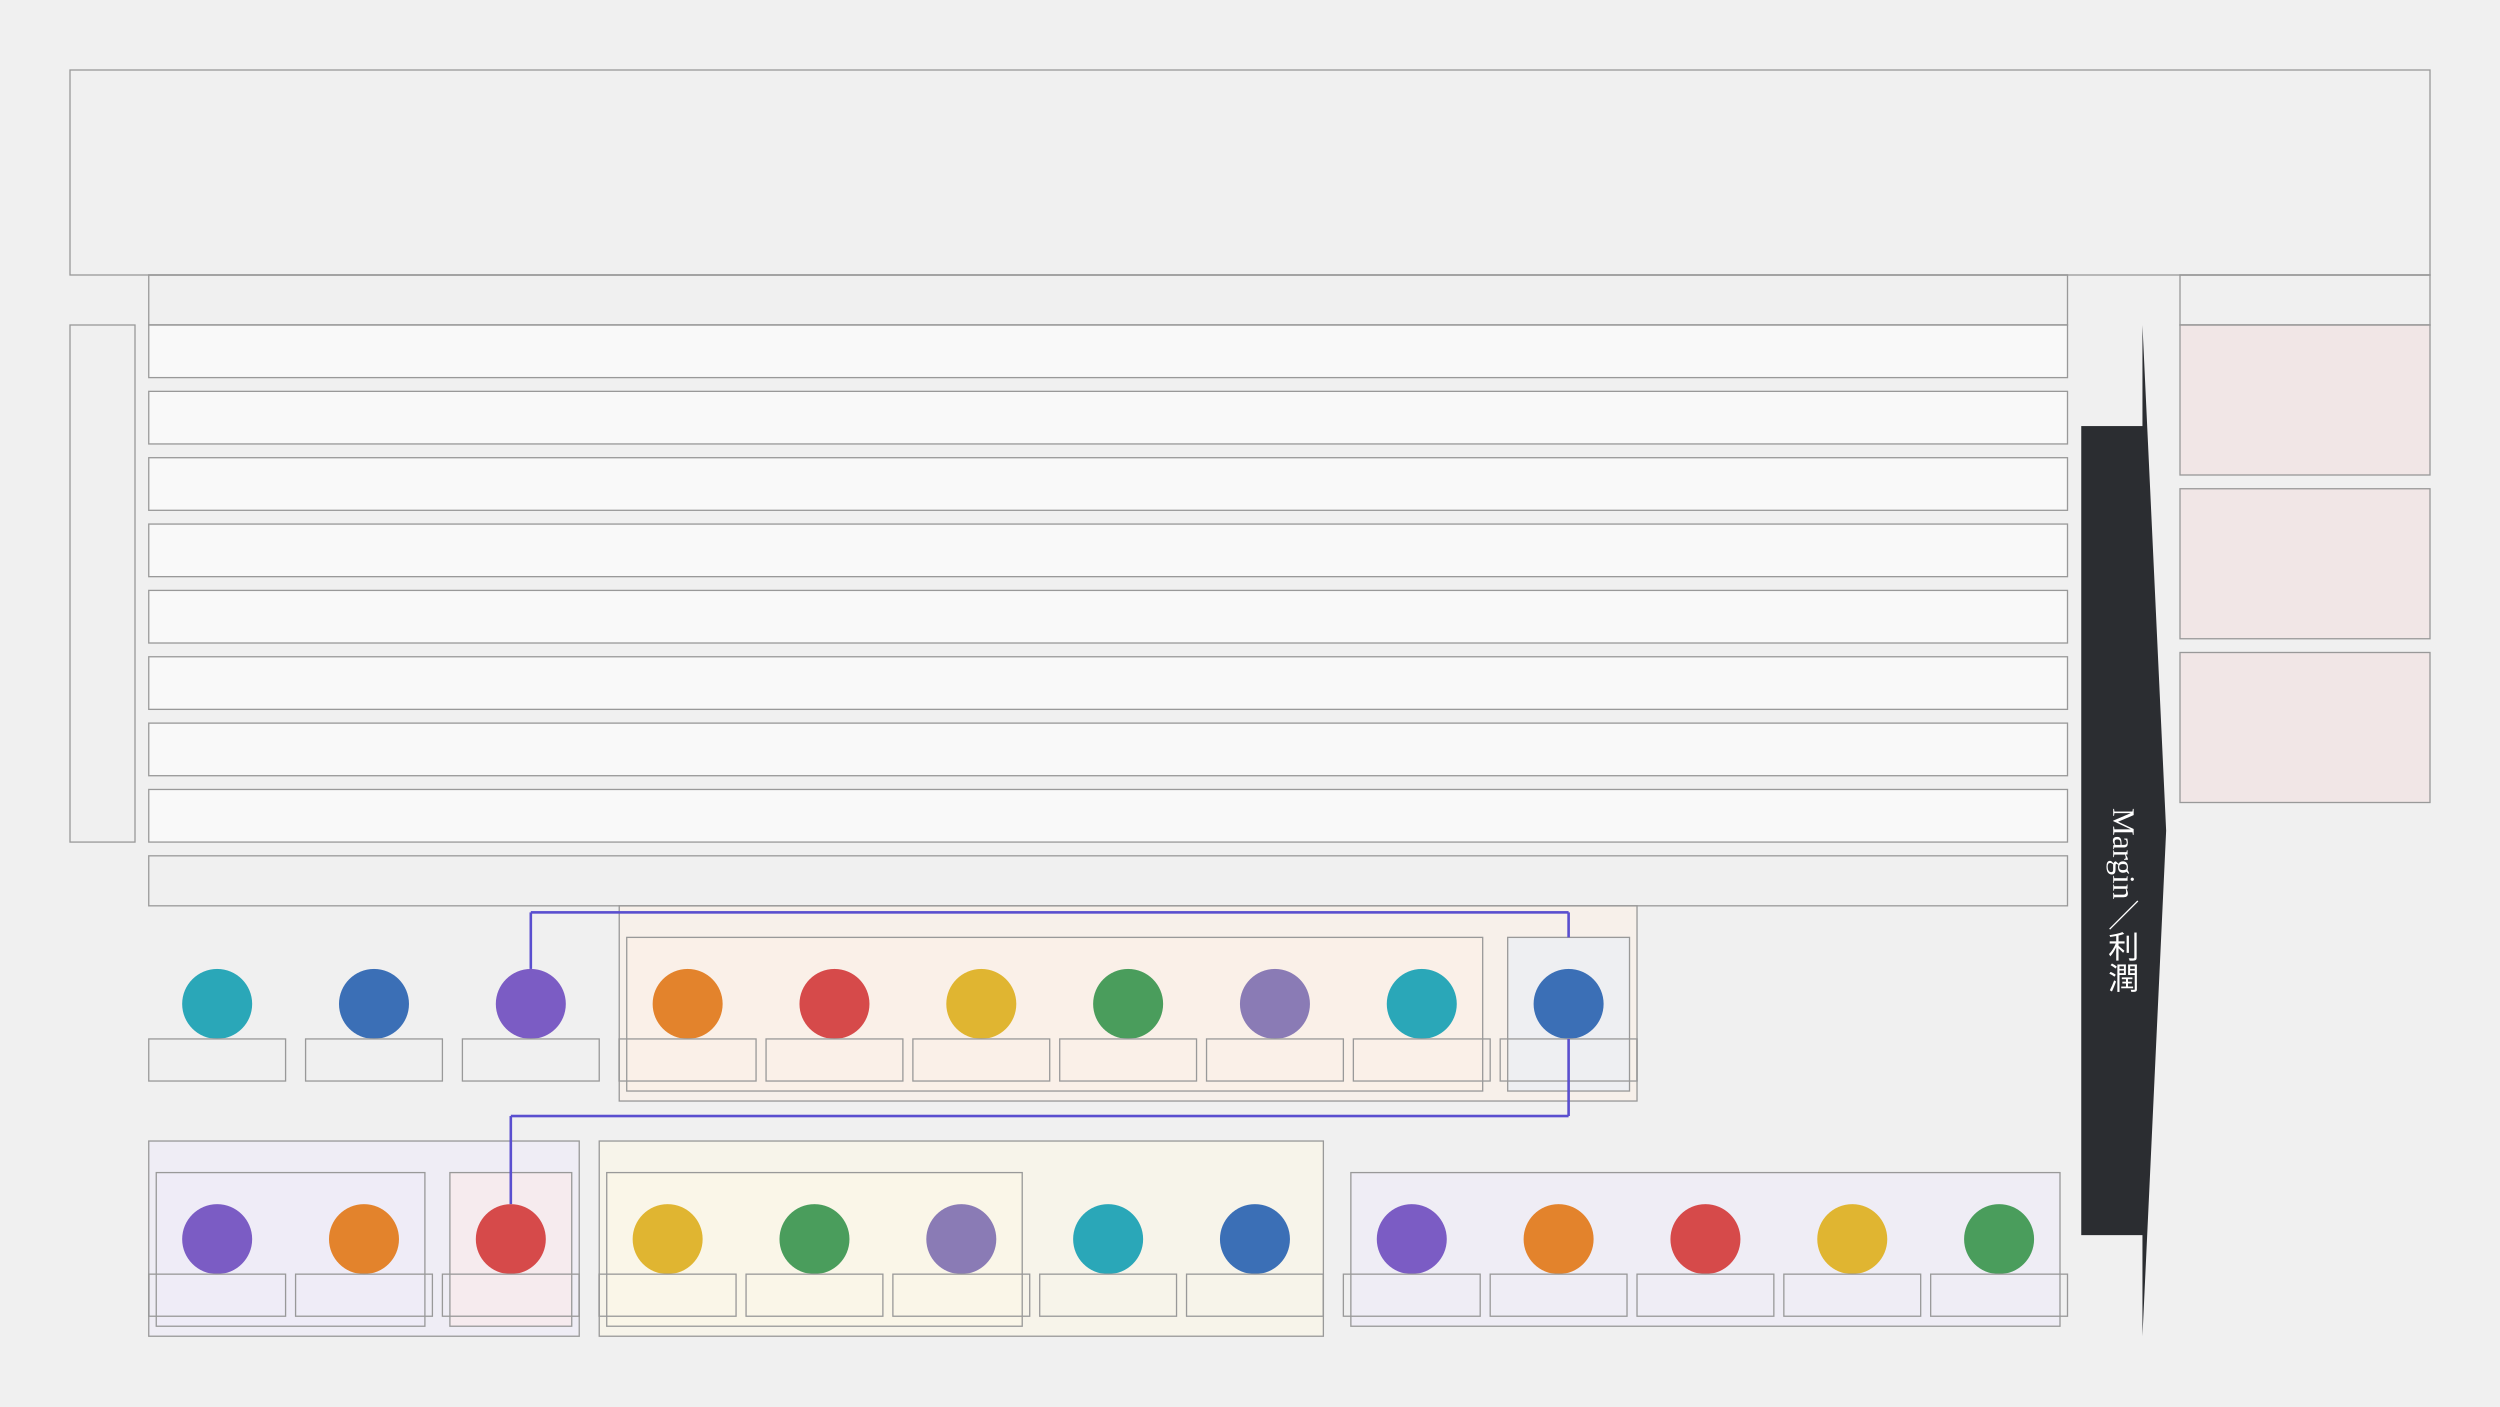
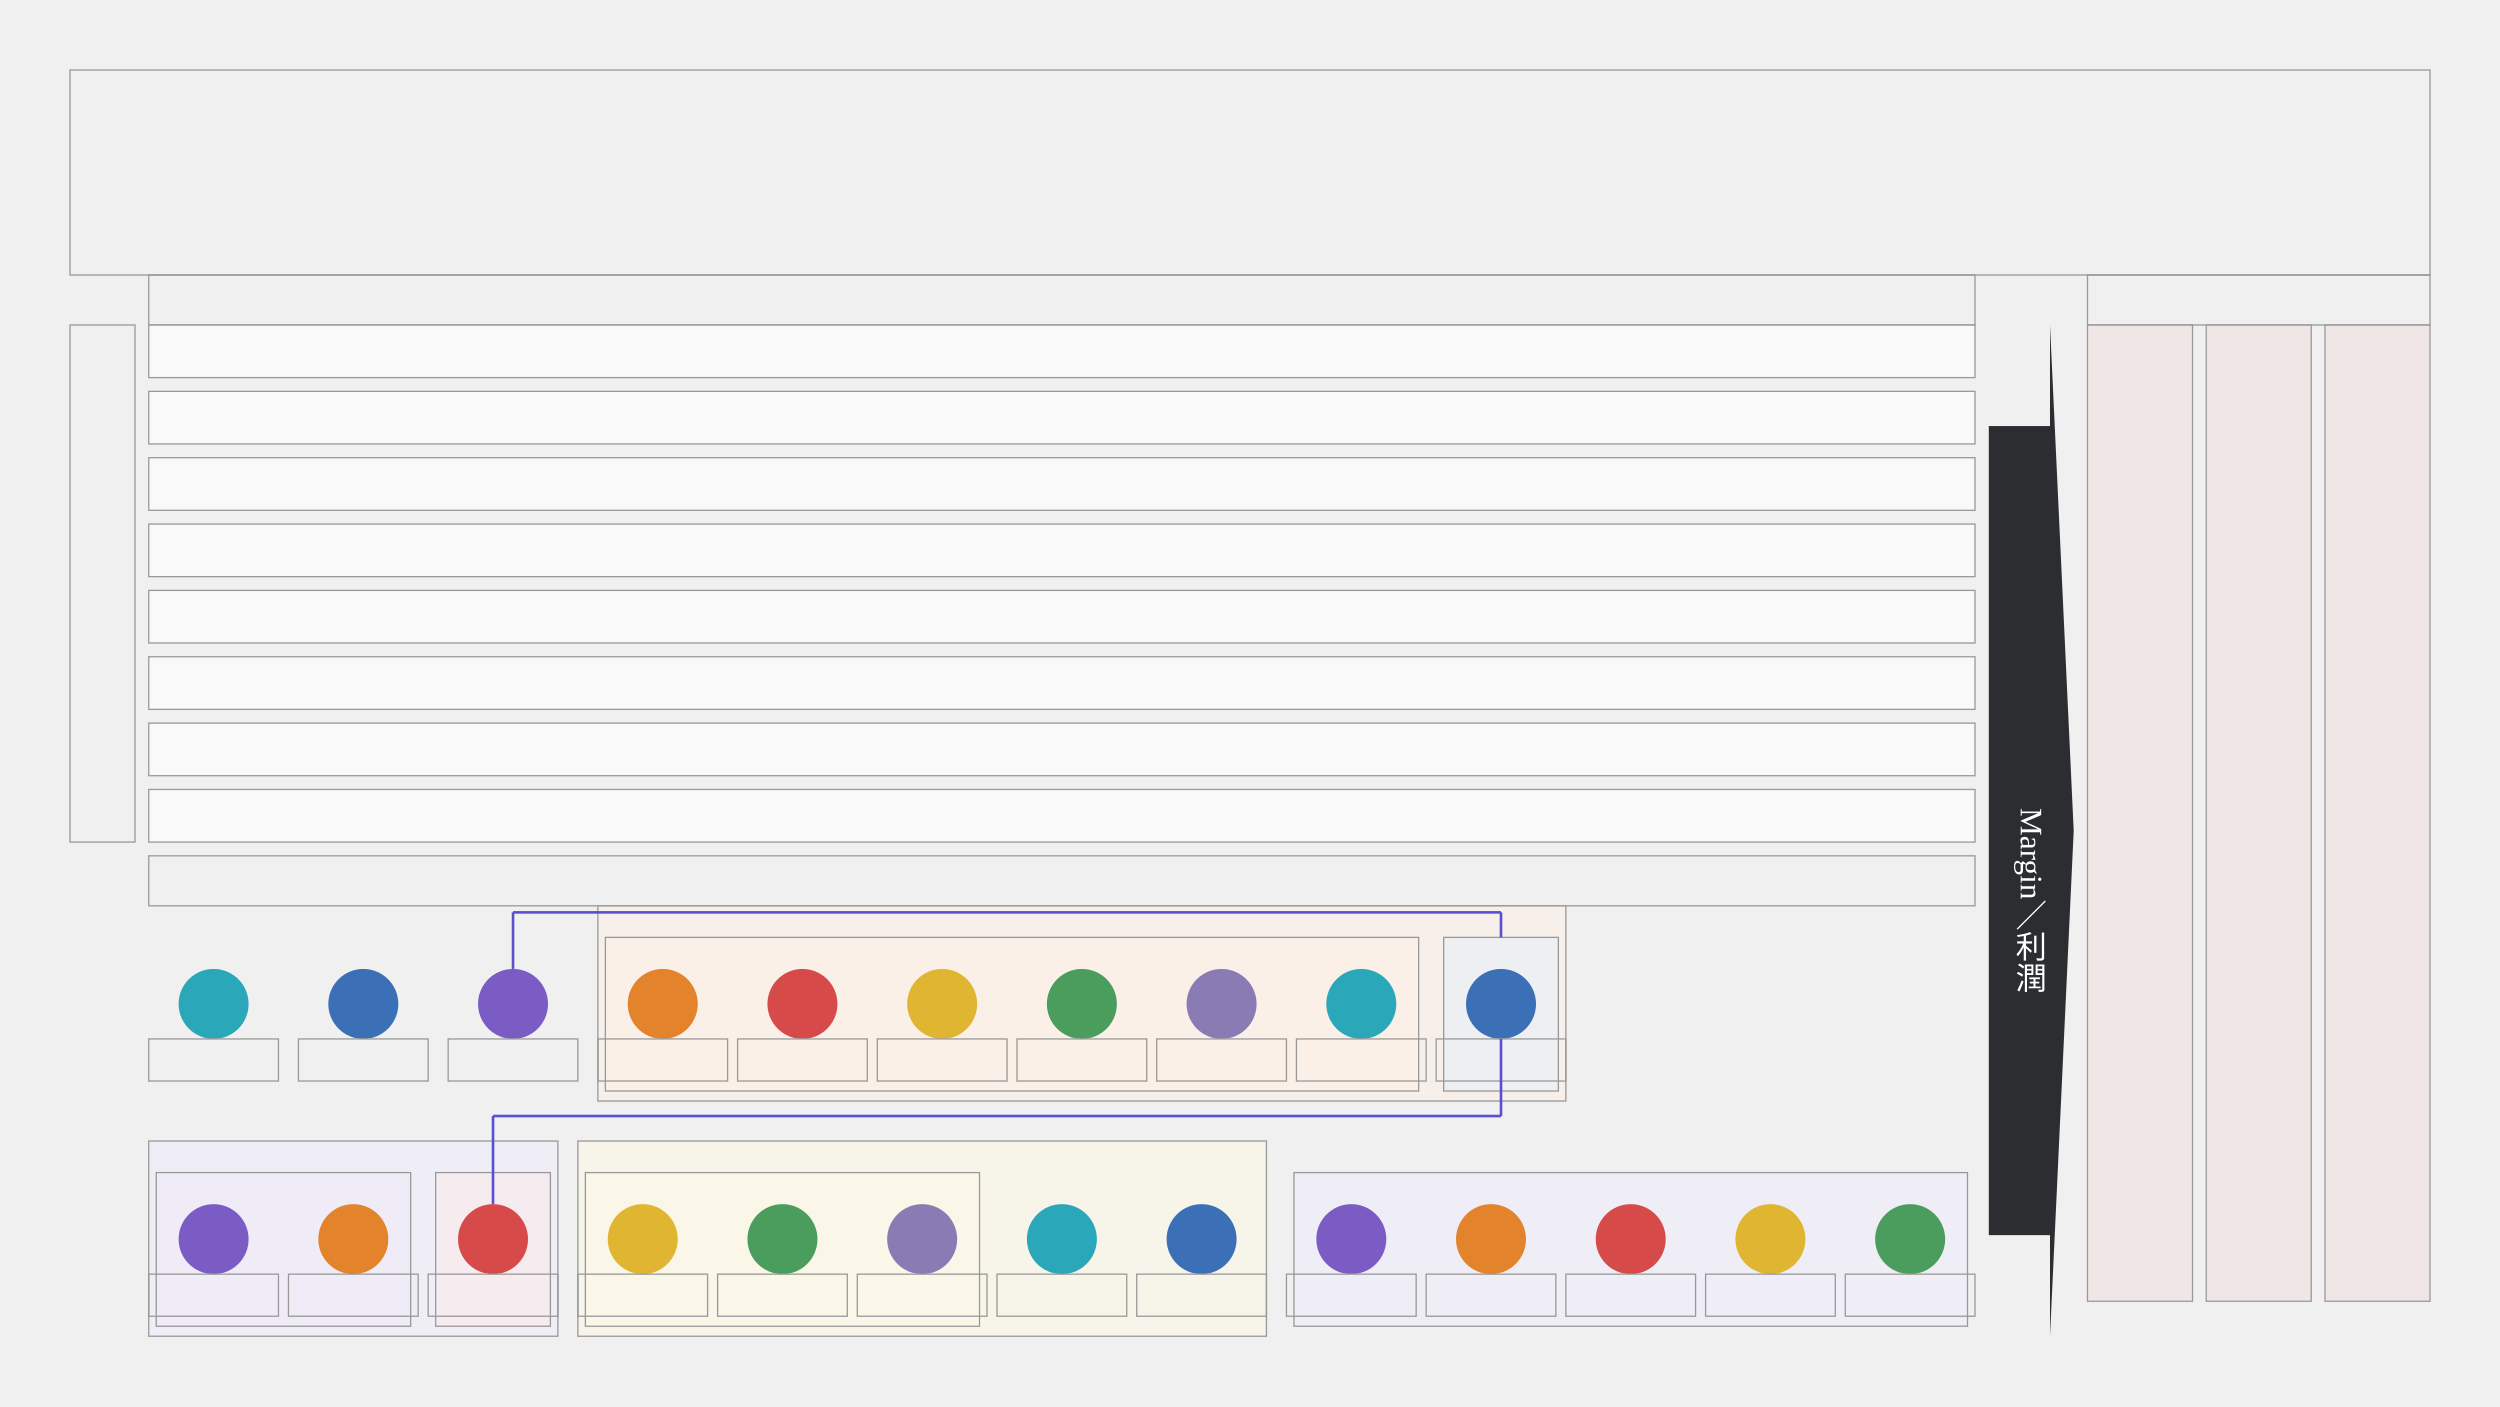
<svg xmlns="http://www.w3.org/2000/svg" width="960" height="540" style="background:#fff;border:1px solid #ccc">
  <rect x="26.88" y="26.88" width="906.24" height="78.72" fill="none" fill-opacity=".6" stroke="#999" stroke-width=".5" />
-   <rect x="57.12" y="105.6" width="736.8" height="19.2" fill="none" fill-opacity=".6" stroke="#999" stroke-width=".5" />
-   <rect x="57.12" y="124.8" width="736.8" height="20.199" fill="#FFFFFF" fill-opacity=".6" stroke="#999" stroke-width=".5" />
-   <rect x="57.12" y="150.279" width="736.8" height="20.199" fill="#FFFFFF" fill-opacity=".6" stroke="#999" stroke-width=".5" />
-   <rect x="57.12" y="175.759" width="736.8" height="20.199" fill="#FFFFFF" fill-opacity=".6" stroke="#999" stroke-width=".5" />
-   <rect x="57.12" y="201.238" width="736.8" height="20.199" fill="#FFFFFF" fill-opacity=".6" stroke="#999" stroke-width=".5" />
-   <rect x="57.12" y="226.717" width="736.8" height="20.199" fill="#FFFFFF" fill-opacity=".6" stroke="#999" stroke-width=".5" />
-   <rect x="57.12" y="252.197" width="736.8" height="20.199" fill="#FFFFFF" fill-opacity=".6" stroke="#999" stroke-width=".5" />
-   <rect x="57.12" y="277.676" width="736.8" height="20.199" fill="#FFFFFF" fill-opacity=".6" stroke="#999" stroke-width=".5" />
-   <rect x="57.12" y="303.156" width="736.8" height="20.199" fill="#FFFFFF" fill-opacity=".6" stroke="#999" stroke-width=".5" />
+   <rect x="57.12" y="105.6" width="701.28" height="19.2" fill="none" fill-opacity=".6" stroke="#999" stroke-width=".5" />
+   <rect x="57.12" y="124.8" width="701.28" height="20.199" fill="#FFFFFF" fill-opacity=".6" stroke="#999" stroke-width=".5" />
+   <rect x="57.12" y="150.279" width="701.28" height="20.199" fill="#FFFFFF" fill-opacity=".6" stroke="#999" stroke-width=".5" />
+   <rect x="57.12" y="175.759" width="701.28" height="20.199" fill="#FFFFFF" fill-opacity=".6" stroke="#999" stroke-width=".5" />
+   <rect x="57.12" y="201.238" width="701.28" height="20.199" fill="#FFFFFF" fill-opacity=".6" stroke="#999" stroke-width=".5" />
+   <rect x="57.12" y="226.717" width="701.28" height="20.199" fill="#FFFFFF" fill-opacity=".6" stroke="#999" stroke-width=".5" />
+   <rect x="57.12" y="252.197" width="701.28" height="20.199" fill="#FFFFFF" fill-opacity=".6" stroke="#999" stroke-width=".5" />
+   <rect x="57.12" y="277.676" width="701.28" height="20.199" fill="#FFFFFF" fill-opacity=".6" stroke="#999" stroke-width=".5" />
+   <rect x="57.12" y="303.156" width="701.28" height="20.199" fill="#FFFFFF" fill-opacity=".6" stroke="#999" stroke-width=".5" />
  <rect x="26.88" y="124.8" width="24.96" height="198.555" fill="none" fill-opacity=".6" stroke="#999" stroke-width=".5" />
-   <rect x="57.12" y="328.635" width="736.8" height="19.2" fill="none" fill-opacity=".6" stroke="#999" stroke-width=".5" />
-   <rect x="237.785" y="347.835" width="390.831" height="74.959" fill="#FCF0E6" fill-opacity=".6" stroke="#999" stroke-width=".5" />
-   <rect x="240.665" y="359.955" width="328.689" height="58.999" fill="#FCF0E6" fill-opacity=".6" stroke="#999" stroke-width=".5" />
-   <rect x="578.954" y="359.955" width="46.782" height="58.999" fill="#E7EEF6" fill-opacity=".6" stroke="#999" stroke-width=".5" />
-   <ellipse cx="83.391" cy="385.514" rx="13.44" ry="13.44" fill="#2AA7B8" />
-   <rect x="57.12" y="398.954" width="52.542" height="16.159" fill="none" fill-opacity=".6" stroke="#999" stroke-width=".5" />
-   <ellipse cx="143.612" cy="385.514" rx="13.44" ry="13.44" fill="#3B6FB6" />
-   <rect x="117.342" y="398.954" width="52.542" height="16.159" fill="none" fill-opacity=".6" stroke="#999" stroke-width=".5" />
-   <ellipse cx="203.834" cy="385.514" rx="13.44" ry="13.44" fill="#7B5CC4" />
-   <rect x="177.563" y="398.954" width="52.542" height="16.159" fill="none" fill-opacity=".6" stroke="#999" stroke-width=".5" />
-   <ellipse cx="264.055" cy="385.514" rx="13.44" ry="13.44" fill="#E3832C" />
-   <rect x="237.785" y="398.954" width="52.542" height="16.159" fill="none" fill-opacity=".6" stroke="#999" stroke-width=".5" />
-   <ellipse cx="320.437" cy="385.514" rx="13.44" ry="13.44" fill="#D64A4A" />
-   <rect x="294.166" y="398.954" width="52.542" height="16.159" fill="none" fill-opacity=".6" stroke="#999" stroke-width=".5" />
-   <ellipse cx="376.818" cy="385.514" rx="13.44" ry="13.44" fill="#E0B531" />
-   <rect x="350.548" y="398.954" width="52.542" height="16.159" fill="none" fill-opacity=".6" stroke="#999" stroke-width=".5" />
-   <ellipse cx="433.2" cy="385.514" rx="13.44" ry="13.44" fill="#4A9D5C" />
-   <rect x="406.929" y="398.954" width="52.542" height="16.159" fill="none" fill-opacity=".6" stroke="#999" stroke-width=".5" />
-   <ellipse cx="489.581" cy="385.514" rx="13.44" ry="13.44" fill="#8A7BB5" />
-   <rect x="463.311" y="398.954" width="52.542" height="16.159" fill="none" fill-opacity=".6" stroke="#999" stroke-width=".5" />
-   <ellipse cx="545.963" cy="385.514" rx="13.44" ry="13.44" fill="#2AA7B8" />
-   <rect x="519.692" y="398.954" width="52.542" height="16.159" fill="none" fill-opacity=".6" stroke="#999" stroke-width=".5" />
-   <ellipse cx="602.344" cy="385.514" rx="13.44" ry="13.44" fill="#3B6FB6" />
-   <rect x="576.074" y="398.954" width="52.542" height="16.159" fill="none" fill-opacity=".6" stroke="#999" stroke-width=".5" />
-   <rect x="57.12" y="438.154" width="165.305" height="74.959" fill="#EFEBF8" fill-opacity=".6" stroke="#999" stroke-width=".5" />
-   <rect x="60" y="450.273" width="103.163" height="58.999" fill="#EFEBF8" fill-opacity=".6" stroke="#999" stroke-width=".5" />
-   <rect x="172.763" y="450.273" width="46.782" height="58.999" fill="#FAE9E9" fill-opacity=".6" stroke="#999" stroke-width=".5" />
-   <rect x="230.105" y="438.154" width="278.068" height="74.959" fill="#FBF6E6" fill-opacity=".6" stroke="#999" stroke-width=".5" />
-   <rect x="232.985" y="450.273" width="159.545" height="58.999" fill="#FBF6E6" fill-opacity=".6" stroke="#999" stroke-width=".5" />
-   <rect x="518.732" y="450.273" width="272.308" height="58.999" fill="#EFEBF8" fill-opacity=".6" stroke="#999" stroke-width=".5" />
-   <ellipse cx="83.391" cy="475.833" rx="13.44" ry="13.44" fill="#7B5CC4" />
-   <rect x="57.12" y="489.273" width="52.542" height="16.159" fill="none" fill-opacity=".6" stroke="#999" stroke-width=".5" />
-   <ellipse cx="139.772" cy="475.833" rx="13.44" ry="13.44" fill="#E3832C" />
-   <rect x="113.502" y="489.273" width="52.542" height="16.159" fill="none" fill-opacity=".6" stroke="#999" stroke-width=".5" />
-   <ellipse cx="196.154" cy="475.833" rx="13.44" ry="13.44" fill="#D64A4A" />
-   <rect x="169.883" y="489.273" width="52.542" height="16.159" fill="none" fill-opacity=".6" stroke="#999" stroke-width=".5" />
-   <ellipse cx="256.375" cy="475.833" rx="13.44" ry="13.44" fill="#E0B531" />
-   <rect x="230.105" y="489.273" width="52.542" height="16.159" fill="none" fill-opacity=".6" stroke="#999" stroke-width=".5" />
-   <ellipse cx="312.757" cy="475.833" rx="13.44" ry="13.44" fill="#4A9D5C" />
-   <rect x="286.486" y="489.273" width="52.542" height="16.159" fill="none" fill-opacity=".6" stroke="#999" stroke-width=".5" />
-   <ellipse cx="369.138" cy="475.833" rx="13.44" ry="13.44" fill="#8A7BB5" />
-   <rect x="342.868" y="489.273" width="52.542" height="16.159" fill="none" fill-opacity=".6" stroke="#999" stroke-width=".5" />
-   <ellipse cx="425.52" cy="475.833" rx="13.44" ry="13.44" fill="#2AA7B8" />
-   <rect x="399.249" y="489.273" width="52.542" height="16.159" fill="none" fill-opacity=".6" stroke="#999" stroke-width=".5" />
-   <ellipse cx="481.901" cy="475.833" rx="13.44" ry="13.44" fill="#3B6FB6" />
-   <rect x="455.631" y="489.273" width="52.542" height="16.159" fill="none" fill-opacity=".6" stroke="#999" stroke-width=".5" />
-   <ellipse cx="542.123" cy="475.833" rx="13.44" ry="13.44" fill="#7B5CC4" />
-   <rect x="515.852" y="489.273" width="52.542" height="16.159" fill="none" fill-opacity=".6" stroke="#999" stroke-width=".5" />
-   <ellipse cx="598.504" cy="475.833" rx="13.44" ry="13.44" fill="#E3832C" />
-   <rect x="572.234" y="489.273" width="52.542" height="16.159" fill="none" fill-opacity=".6" stroke="#999" stroke-width=".5" />
-   <ellipse cx="654.886" cy="475.833" rx="13.44" ry="13.44" fill="#D64A4A" />
-   <rect x="628.615" y="489.273" width="52.542" height="16.159" fill="none" fill-opacity=".6" stroke="#999" stroke-width=".5" />
-   <ellipse cx="711.268" cy="475.833" rx="13.44" ry="13.44" fill="#E0B531" />
-   <rect x="684.997" y="489.273" width="52.542" height="16.159" fill="none" fill-opacity=".6" stroke="#999" stroke-width=".5" />
-   <ellipse cx="767.649" cy="475.833" rx="13.44" ry="13.44" fill="#4A9D5C" />
-   <rect x="741.378" y="489.273" width="52.542" height="16.159" fill="none" fill-opacity=".6" stroke="#999" stroke-width=".5" />
-   <polygon points="799.2,163.6 822.7,163.6 822.7,124.8 831.8,319.0 822.7,513.1 822.7,474.3 799.2,474.3" fill="#2B2D31" />
-   <text x="815.52" y="318.96" font-size="12" fill="#fff" text-anchor="middle" style="writing-mode:vertical-rl">Margin／利潤</text>
-   <rect x="837.12" y="105.6" width="96" height="19.2" fill="none" fill-opacity=".6" stroke="#999" stroke-width=".5" />
-   <rect x="837.12" y="124.8" width="96" height="57.6" fill="#F2E0E0" fill-opacity=".6" stroke="#999" stroke-width=".5" />
-   <rect x="837.12" y="187.68" width="96" height="57.6" fill="#F2E0E0" fill-opacity=".6" stroke="#999" stroke-width=".5" />
-   <rect x="837.12" y="250.56" width="96" height="57.6" fill="#F2E0E0" fill-opacity=".6" stroke="#999" stroke-width=".5" />
-   <line x1="203.834" y1="372.074" x2="203.834" y2="350.355" stroke="#5A4FCF" />
-   <line x1="203.834" y1="350.355" x2="602.344" y2="350.355" stroke="#5A4FCF" />
-   <line x1="602.344" y1="350.355" x2="602.344" y2="359.955" stroke="#5A4FCF" />
-   <line x1="602.344" y1="398.954" x2="602.344" y2="428.554" stroke="#5A4FCF" />
-   <line x1="602.344" y1="428.554" x2="196.154" y2="428.554" stroke="#5A4FCF" />
-   <line x1="196.154" y1="428.554" x2="196.154" y2="462.393" stroke="#5A4FCF" />
+   <rect x="57.12" y="328.635" width="701.28" height="19.2" fill="none" fill-opacity=".6" stroke="#999" stroke-width=".5" />
+   <rect x="229.587" y="347.835" width="371.704" height="74.959" fill="#FCF0E6" fill-opacity=".6" stroke="#999" stroke-width=".5" />
+   <rect x="232.467" y="359.955" width="312.295" height="58.999" fill="#FCF0E6" fill-opacity=".6" stroke="#999" stroke-width=".5" />
+   <rect x="554.362" y="359.955" width="44.049" height="58.999" fill="#E7EEF6" fill-opacity=".6" stroke="#999" stroke-width=".5" />
+   <ellipse cx="82.025" cy="385.514" rx="13.44" ry="13.44" fill="#2AA7B8" />
+   <rect x="57.12" y="398.954" width="49.809" height="16.159" fill="none" fill-opacity=".6" stroke="#999" stroke-width=".5" />
+   <ellipse cx="139.514" cy="385.514" rx="13.44" ry="13.44" fill="#3B6FB6" />
+   <rect x="114.609" y="398.954" width="49.809" height="16.159" fill="none" fill-opacity=".6" stroke="#999" stroke-width=".5" />
+   <ellipse cx="197.003" cy="385.514" rx="13.44" ry="13.44" fill="#7B5CC4" />
+   <rect x="172.098" y="398.954" width="49.809" height="16.159" fill="none" fill-opacity=".6" stroke="#999" stroke-width=".5" />
+   <ellipse cx="254.492" cy="385.514" rx="13.44" ry="13.44" fill="#E3832C" />
+   <rect x="229.587" y="398.954" width="49.809" height="16.159" fill="none" fill-opacity=".6" stroke="#999" stroke-width=".5" />
+   <ellipse cx="308.141" cy="385.514" rx="13.44" ry="13.44" fill="#D64A4A" />
+   <rect x="283.237" y="398.954" width="49.809" height="16.159" fill="none" fill-opacity=".6" stroke="#999" stroke-width=".5" />
+   <ellipse cx="361.79" cy="385.514" rx="13.44" ry="13.44" fill="#E0B531" />
+   <rect x="336.886" y="398.954" width="49.809" height="16.159" fill="none" fill-opacity=".6" stroke="#999" stroke-width=".5" />
+   <ellipse cx="415.439" cy="385.514" rx="13.44" ry="13.44" fill="#4A9D5C" />
+   <rect x="390.535" y="398.954" width="49.809" height="16.159" fill="none" fill-opacity=".6" stroke="#999" stroke-width=".5" />
+   <ellipse cx="469.089" cy="385.514" rx="13.44" ry="13.44" fill="#8A7BB5" />
+   <rect x="444.184" y="398.954" width="49.809" height="16.159" fill="none" fill-opacity=".6" stroke="#999" stroke-width=".5" />
+   <ellipse cx="522.738" cy="385.514" rx="13.44" ry="13.44" fill="#2AA7B8" />
+   <rect x="497.833" y="398.954" width="49.809" height="16.159" fill="none" fill-opacity=".6" stroke="#999" stroke-width=".5" />
+   <ellipse cx="576.387" cy="385.514" rx="13.44" ry="13.44" fill="#3B6FB6" />
+   <rect x="551.482" y="398.954" width="49.809" height="16.159" fill="none" fill-opacity=".6" stroke="#999" stroke-width=".5" />
+   <rect x="57.12" y="438.154" width="157.107" height="74.959" fill="#EFEBF8" fill-opacity=".6" stroke="#999" stroke-width=".5" />
+   <rect x="60" y="450.273" width="97.698" height="58.999" fill="#EFEBF8" fill-opacity=".6" stroke="#999" stroke-width=".5" />
+   <rect x="167.298" y="450.273" width="44.049" height="58.999" fill="#FAE9E9" fill-opacity=".6" stroke="#999" stroke-width=".5" />
+   <rect x="221.907" y="438.154" width="264.406" height="74.959" fill="#FBF6E6" fill-opacity=".6" stroke="#999" stroke-width=".5" />
+   <rect x="224.787" y="450.273" width="151.347" height="58.999" fill="#FBF6E6" fill-opacity=".6" stroke="#999" stroke-width=".5" />
+   <rect x="496.873" y="450.273" width="258.646" height="58.999" fill="#EFEBF8" fill-opacity=".6" stroke="#999" stroke-width=".5" />
+   <ellipse cx="82.025" cy="475.833" rx="13.44" ry="13.44" fill="#7B5CC4" />
+   <rect x="57.12" y="489.273" width="49.809" height="16.159" fill="none" fill-opacity=".6" stroke="#999" stroke-width=".5" />
+   <ellipse cx="135.674" cy="475.833" rx="13.44" ry="13.44" fill="#E3832C" />
+   <rect x="110.769" y="489.273" width="49.809" height="16.159" fill="none" fill-opacity=".6" stroke="#999" stroke-width=".5" />
+   <ellipse cx="189.323" cy="475.833" rx="13.44" ry="13.44" fill="#D64A4A" />
+   <rect x="164.418" y="489.273" width="49.809" height="16.159" fill="none" fill-opacity=".6" stroke="#999" stroke-width=".5" />
+   <ellipse cx="246.812" cy="475.833" rx="13.44" ry="13.44" fill="#E0B531" />
+   <rect x="221.907" y="489.273" width="49.809" height="16.159" fill="none" fill-opacity=".6" stroke="#999" stroke-width=".5" />
+   <ellipse cx="300.461" cy="475.833" rx="13.44" ry="13.44" fill="#4A9D5C" />
+   <rect x="275.557" y="489.273" width="49.809" height="16.159" fill="none" fill-opacity=".6" stroke="#999" stroke-width=".5" />
+   <ellipse cx="354.11" cy="475.833" rx="13.44" ry="13.44" fill="#8A7BB5" />
+   <rect x="329.206" y="489.273" width="49.809" height="16.159" fill="none" fill-opacity=".6" stroke="#999" stroke-width=".5" />
+   <ellipse cx="407.759" cy="475.833" rx="13.44" ry="13.44" fill="#2AA7B8" />
+   <rect x="382.855" y="489.273" width="49.809" height="16.159" fill="none" fill-opacity=".6" stroke="#999" stroke-width=".5" />
+   <ellipse cx="461.409" cy="475.833" rx="13.44" ry="13.44" fill="#3B6FB6" />
+   <rect x="436.504" y="489.273" width="49.809" height="16.159" fill="none" fill-opacity=".6" stroke="#999" stroke-width=".5" />
+   <ellipse cx="518.898" cy="475.833" rx="13.44" ry="13.44" fill="#7B5CC4" />
+   <rect x="493.993" y="489.273" width="49.809" height="16.159" fill="none" fill-opacity=".6" stroke="#999" stroke-width=".5" />
+   <ellipse cx="572.547" cy="475.833" rx="13.44" ry="13.44" fill="#E3832C" />
+   <rect x="547.642" y="489.273" width="49.809" height="16.159" fill="none" fill-opacity=".6" stroke="#999" stroke-width=".5" />
+   <ellipse cx="626.196" cy="475.833" rx="13.44" ry="13.44" fill="#D64A4A" />
+   <rect x="601.291" y="489.273" width="49.809" height="16.159" fill="none" fill-opacity=".6" stroke="#999" stroke-width=".5" />
+   <ellipse cx="679.845" cy="475.833" rx="13.44" ry="13.44" fill="#E0B531" />
+   <rect x="654.94" y="489.273" width="49.809" height="16.159" fill="none" fill-opacity=".6" stroke="#999" stroke-width=".5" />
+   <ellipse cx="733.494" cy="475.833" rx="13.44" ry="13.44" fill="#4A9D5C" />
+   <rect x="708.59" y="489.273" width="49.809" height="16.159" fill="none" fill-opacity=".6" stroke="#999" stroke-width=".5" />
+   <polygon points="763.7,163.6 787.2,163.6 787.2,124.8 796.3,319.0 787.2,513.1 787.2,474.3 763.7,474.3" fill="#2B2D31" />
+   <text x="780" y="318.96" font-size="12" fill="#fff" text-anchor="middle" style="writing-mode:vertical-rl">Margin／利潤</text>
+   <rect x="801.6" y="105.6" width="131.52" height="19.2" fill="none" fill-opacity=".6" stroke="#999" stroke-width=".5" />
+   <rect x="801.6" y="124.8" width="40.32" height="374.88" fill="#F2E0E0" fill-opacity=".6" stroke="#999" stroke-width=".5" />
+   <rect x="847.2" y="124.8" width="40.32" height="374.88" fill="#F2E0E0" fill-opacity=".6" stroke="#999" stroke-width=".5" />
+   <rect x="892.8" y="124.8" width="40.32" height="374.88" fill="#F2E0E0" fill-opacity=".6" stroke="#999" stroke-width=".5" />
+   <line x1="197.003" y1="372.074" x2="197.003" y2="350.355" stroke="#5A4FCF" />
+   <line x1="197.003" y1="350.355" x2="576.387" y2="350.355" stroke="#5A4FCF" />
+   <line x1="576.387" y1="350.355" x2="576.387" y2="359.955" stroke="#5A4FCF" />
+   <line x1="576.387" y1="398.954" x2="576.387" y2="428.554" stroke="#5A4FCF" />
+   <line x1="576.387" y1="428.554" x2="189.323" y2="428.554" stroke="#5A4FCF" />
+   <line x1="189.323" y1="428.554" x2="189.323" y2="462.393" stroke="#5A4FCF" />
</svg>
